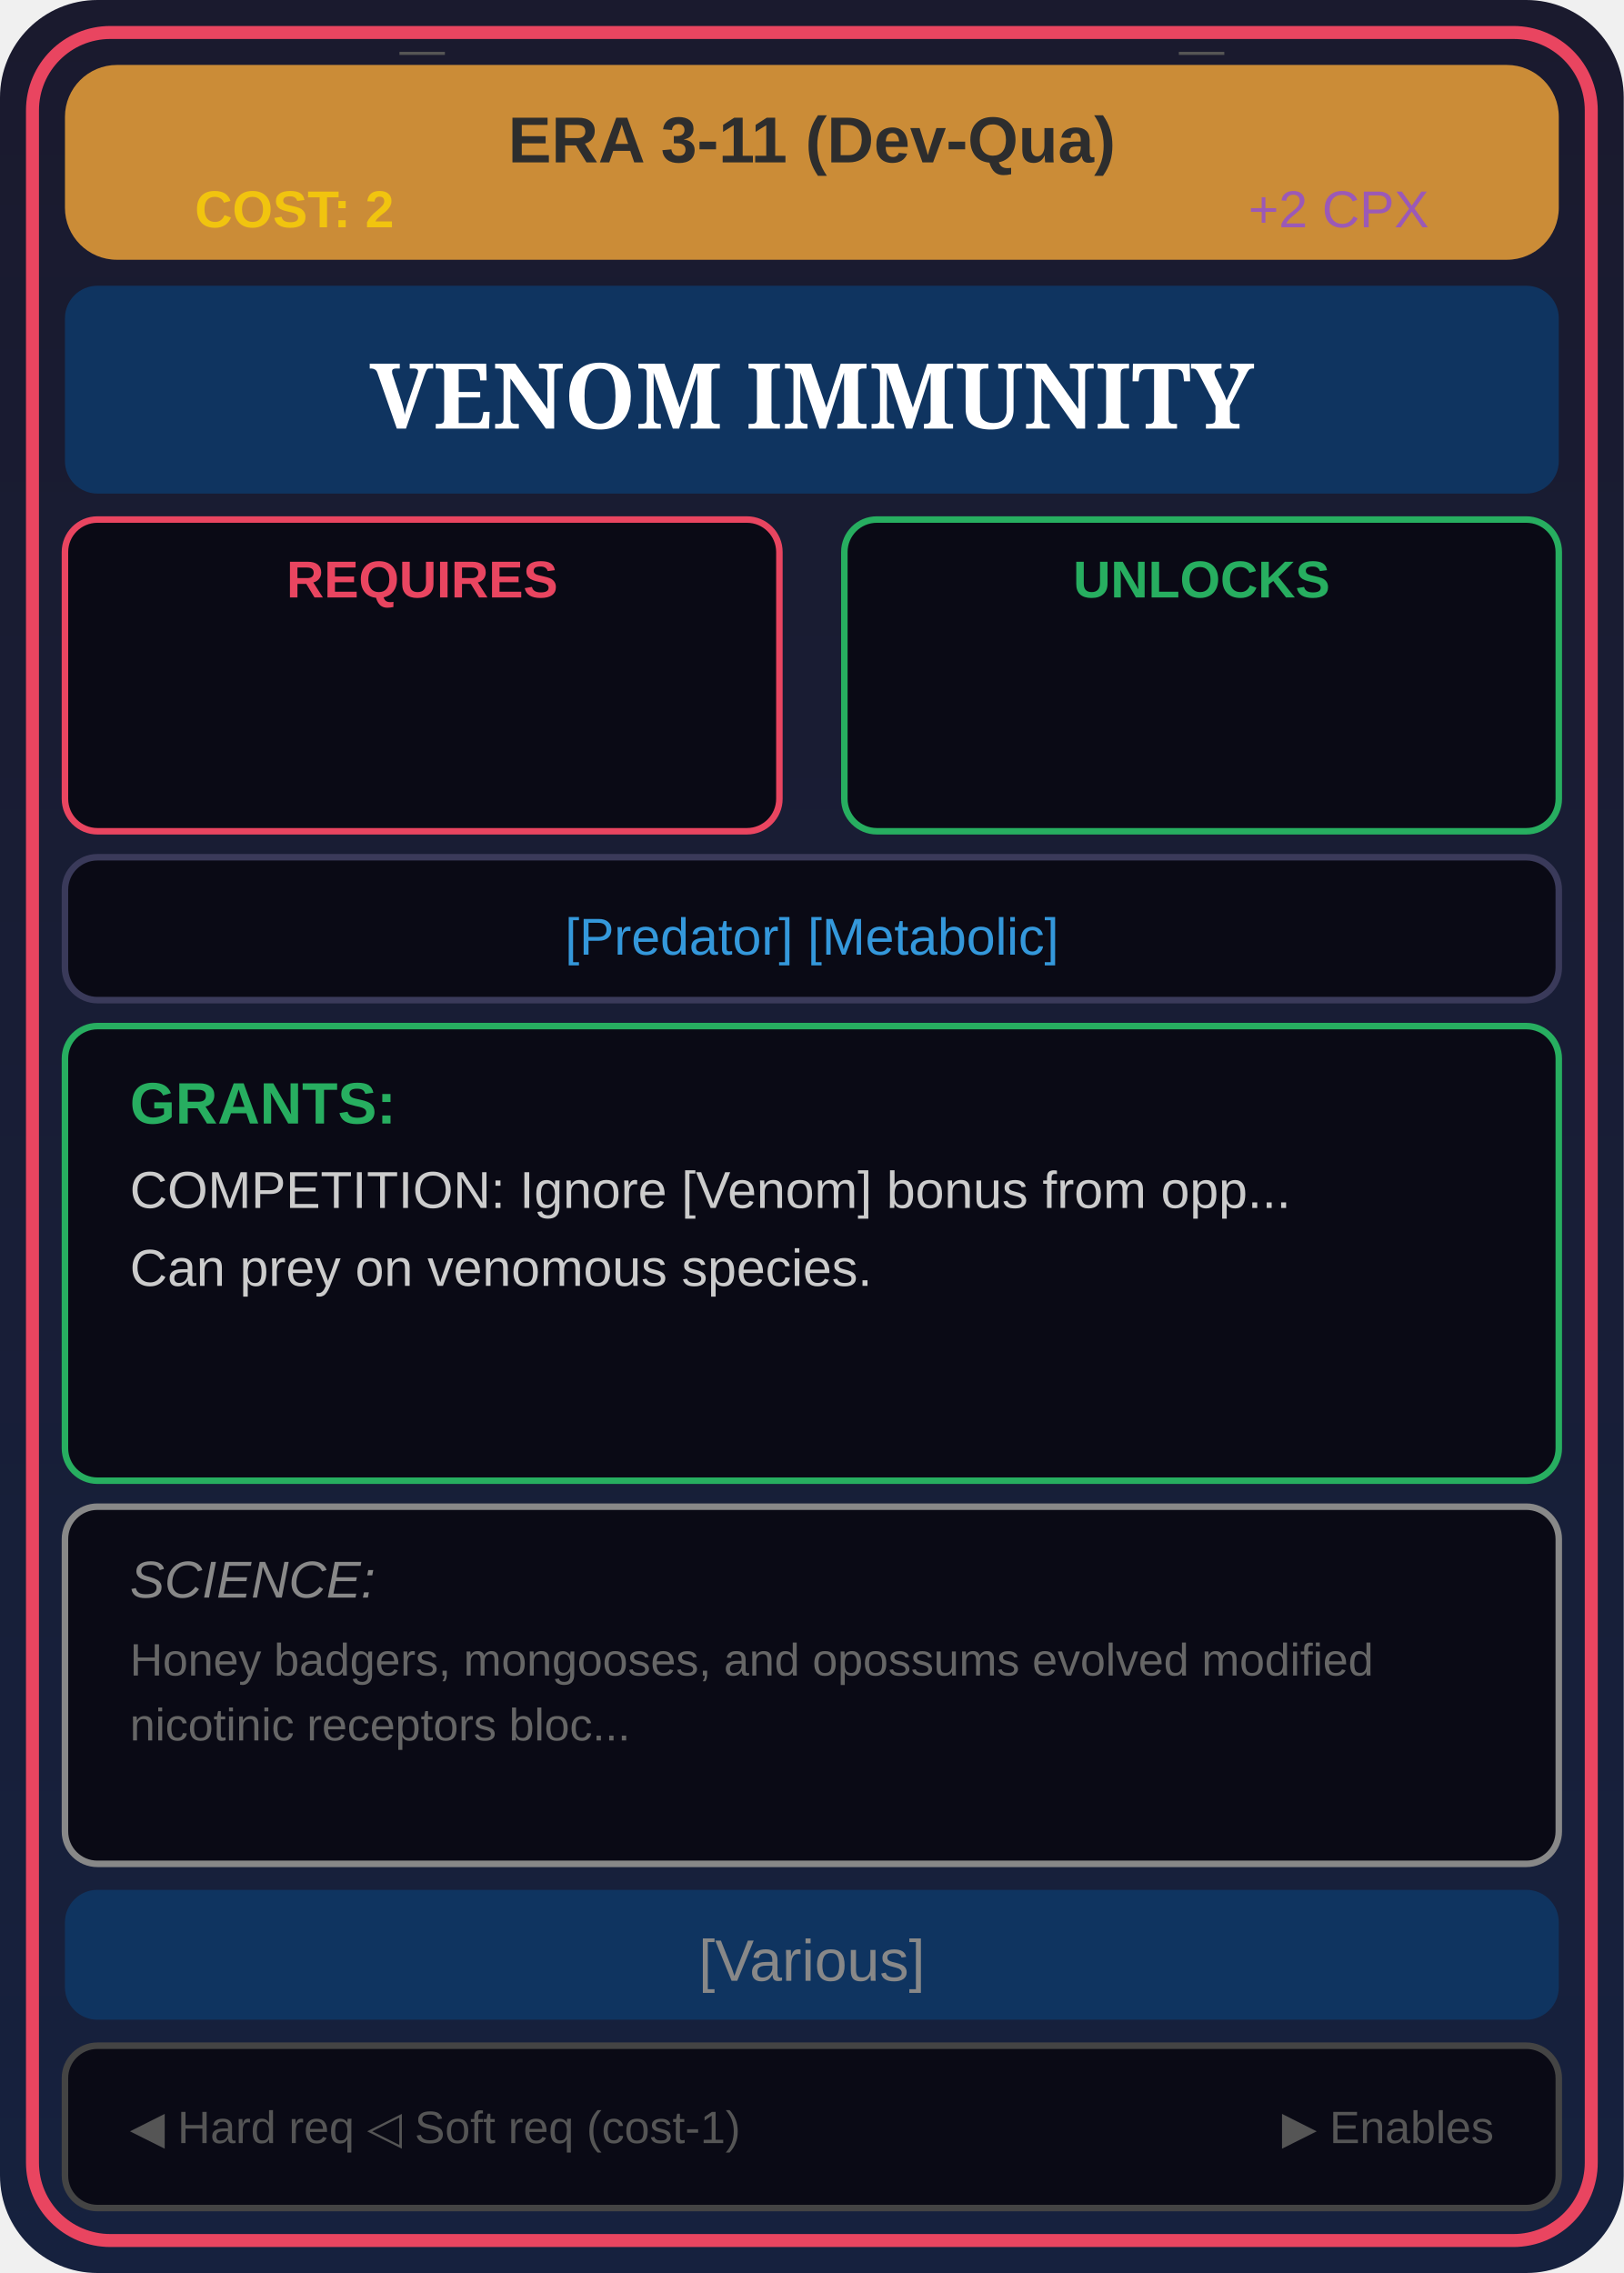
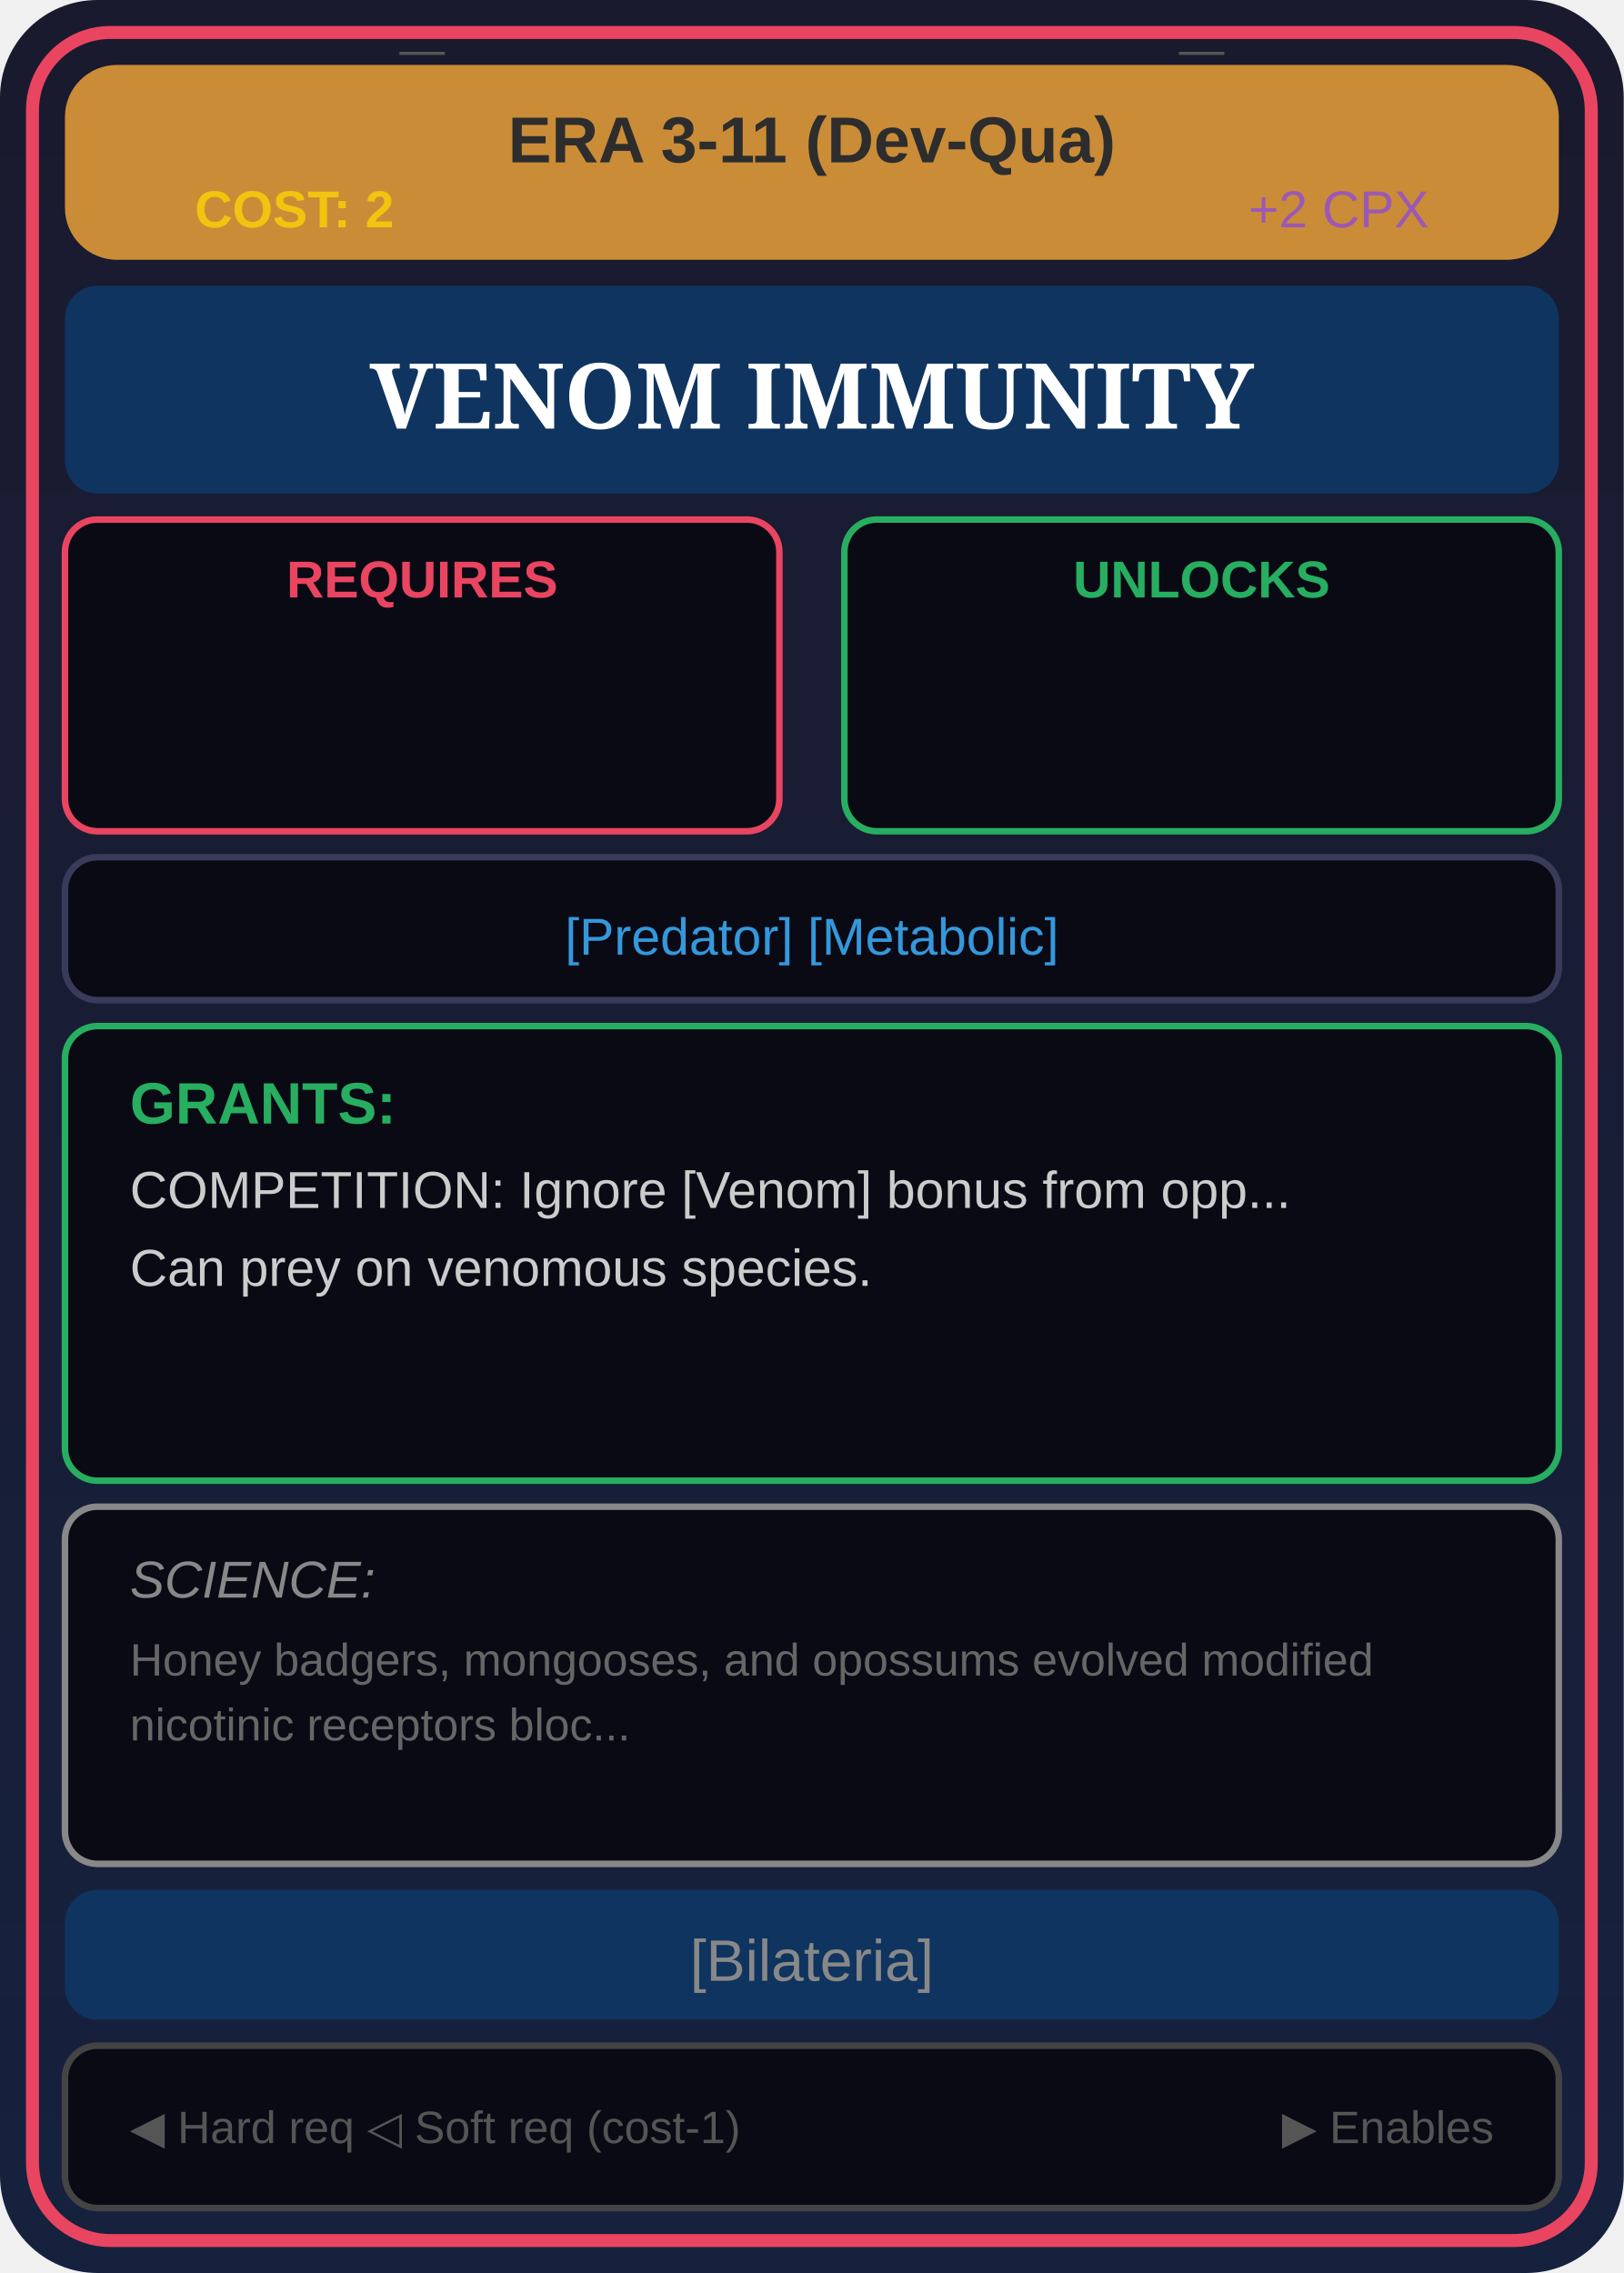
<svg xmlns="http://www.w3.org/2000/svg" viewBox="0 0 250 350" width="250" height="350">
  <defs>
    <linearGradient id="cardBg" x1="0%" y1="0%" x2="0%" y2="100%">
      <stop offset="0%" style="stop-color:#1a1a2e" />
      <stop offset="100%" style="stop-color:#16213e" />
    </linearGradient>
    <linearGradient id="eraGrad" x1="0%" y1="0%" x2="100%" y2="0%">
      <stop offset="0%" style="stop-color:#CB8C37" />
      <stop offset="100%" style="stop-color:#CB8C37" />
    </linearGradient>
  </defs>
  <rect width="250" height="350" fill="url(#cardBg)" rx="15" />
  <rect x="5" y="5" width="240" height="340" fill="none" stroke="#e94560" stroke-width="2" rx="12" />
  <rect x="10" y="10" width="230" height="30" fill="url(#eraGrad)" rx="8" />
  <text x="125" y="25" font-family="Arial" font-size="10" fill="#2d2d2d" text-anchor="middle" font-weight="bold">ERA 3-11 (Dev-Qua)</text>
  <text x="30" y="35" font-family="Arial" font-size="8" fill="#f1c40f" font-weight="bold">COST: 2</text>
  <text x="220" y="35" font-family="Arial" font-size="8" fill="#9b59b6" text-anchor="end">+2 CPX</text>
  <rect x="10" y="44" width="230" height="32" fill="#0f3460" rx="5" />
  <text x="125" y="66" font-family="Georgia" font-size="14" fill="#fff" text-anchor="middle" font-weight="bold">VENOM IMMUNITY</text>
  <rect x="10" y="80" width="110" height="48" fill="#0a0a15" stroke="#e94560" rx="5" />
  <text x="65" y="92" font-family="Arial" font-size="8" fill="#e94560" text-anchor="middle" font-weight="bold">REQUIRES</text>
  <text font-family="Arial" font-size="7" text-anchor="middle">
    <tspan x="65" dy="10" fill="#555">—</tspan>
  </text>
  <rect x="130" y="80" width="110" height="48" fill="#0a0a15" stroke="#27ae60" rx="5" />
  <text x="185" y="92" font-family="Arial" font-size="8" fill="#27ae60" text-anchor="middle" font-weight="bold">UNLOCKS</text>
  <text font-family="Arial" font-size="7" text-anchor="middle">
    <tspan x="185" dy="10" fill="#555">—</tspan>
  </text>
  <rect x="10" y="132" width="230" height="22" fill="#0a0a15" stroke="#3a3a5a" rx="5" />
  <text x="125" y="147" font-family="Arial" font-size="8" fill="#3498db" text-anchor="middle">[Predator] [Metabolic]</text>
  <rect x="10" y="158" width="230" height="70" fill="#0a0a15" stroke="#27ae60" rx="5" />
  <text x="20" y="173" font-family="Arial" font-size="9" fill="#27ae60" font-weight="bold">GRANTS:</text>
  <text x="20" y="186" font-family="Arial" font-size="8" fill="#ccc">COMPETITION: Ignore [Venom] bonus from opp...</text>
  <text x="20" y="198" font-family="Arial" font-size="8" fill="#ccc">Can prey on venomous species.</text>
  <text x="20" y="210" font-family="Arial" font-size="8" fill="#ccc" />
  <rect x="10" y="232" width="230" height="55" fill="#0a0a15" stroke="#888" rx="5" />
  <text x="20" y="246" font-family="Arial" font-size="8" fill="#888" font-style="italic">SCIENCE:</text>
  <text x="20" y="258" font-family="Arial" font-size="7" fill="#666">Honey badgers, mongooses, and opossums evolved modified</text>
  <text x="20" y="268" font-family="Arial" font-size="7" fill="#666"> nicotinic receptors bloc...</text>
  <rect x="10" y="291" width="230" height="20" fill="#0f3460" rx="5" />
-   <text x="125" y="305" font-family="Arial" font-size="9" fill="#888" text-anchor="middle">[Various]</text>
+   <text x="125" y="305" font-family="Arial" font-size="9" fill="#888" text-anchor="middle">[Bilateria]</text>
  <rect x="10" y="315" width="230" height="25" fill="#0a0a15" stroke="#444" rx="5" />
  <text x="20" y="330" font-family="Arial" font-size="7" fill="#555">◀ Hard req  ◁ Soft req (cost-1)</text>
  <text x="230" y="330" font-family="Arial" font-size="7" fill="#555" text-anchor="end">▶ Enables</text>
</svg>
